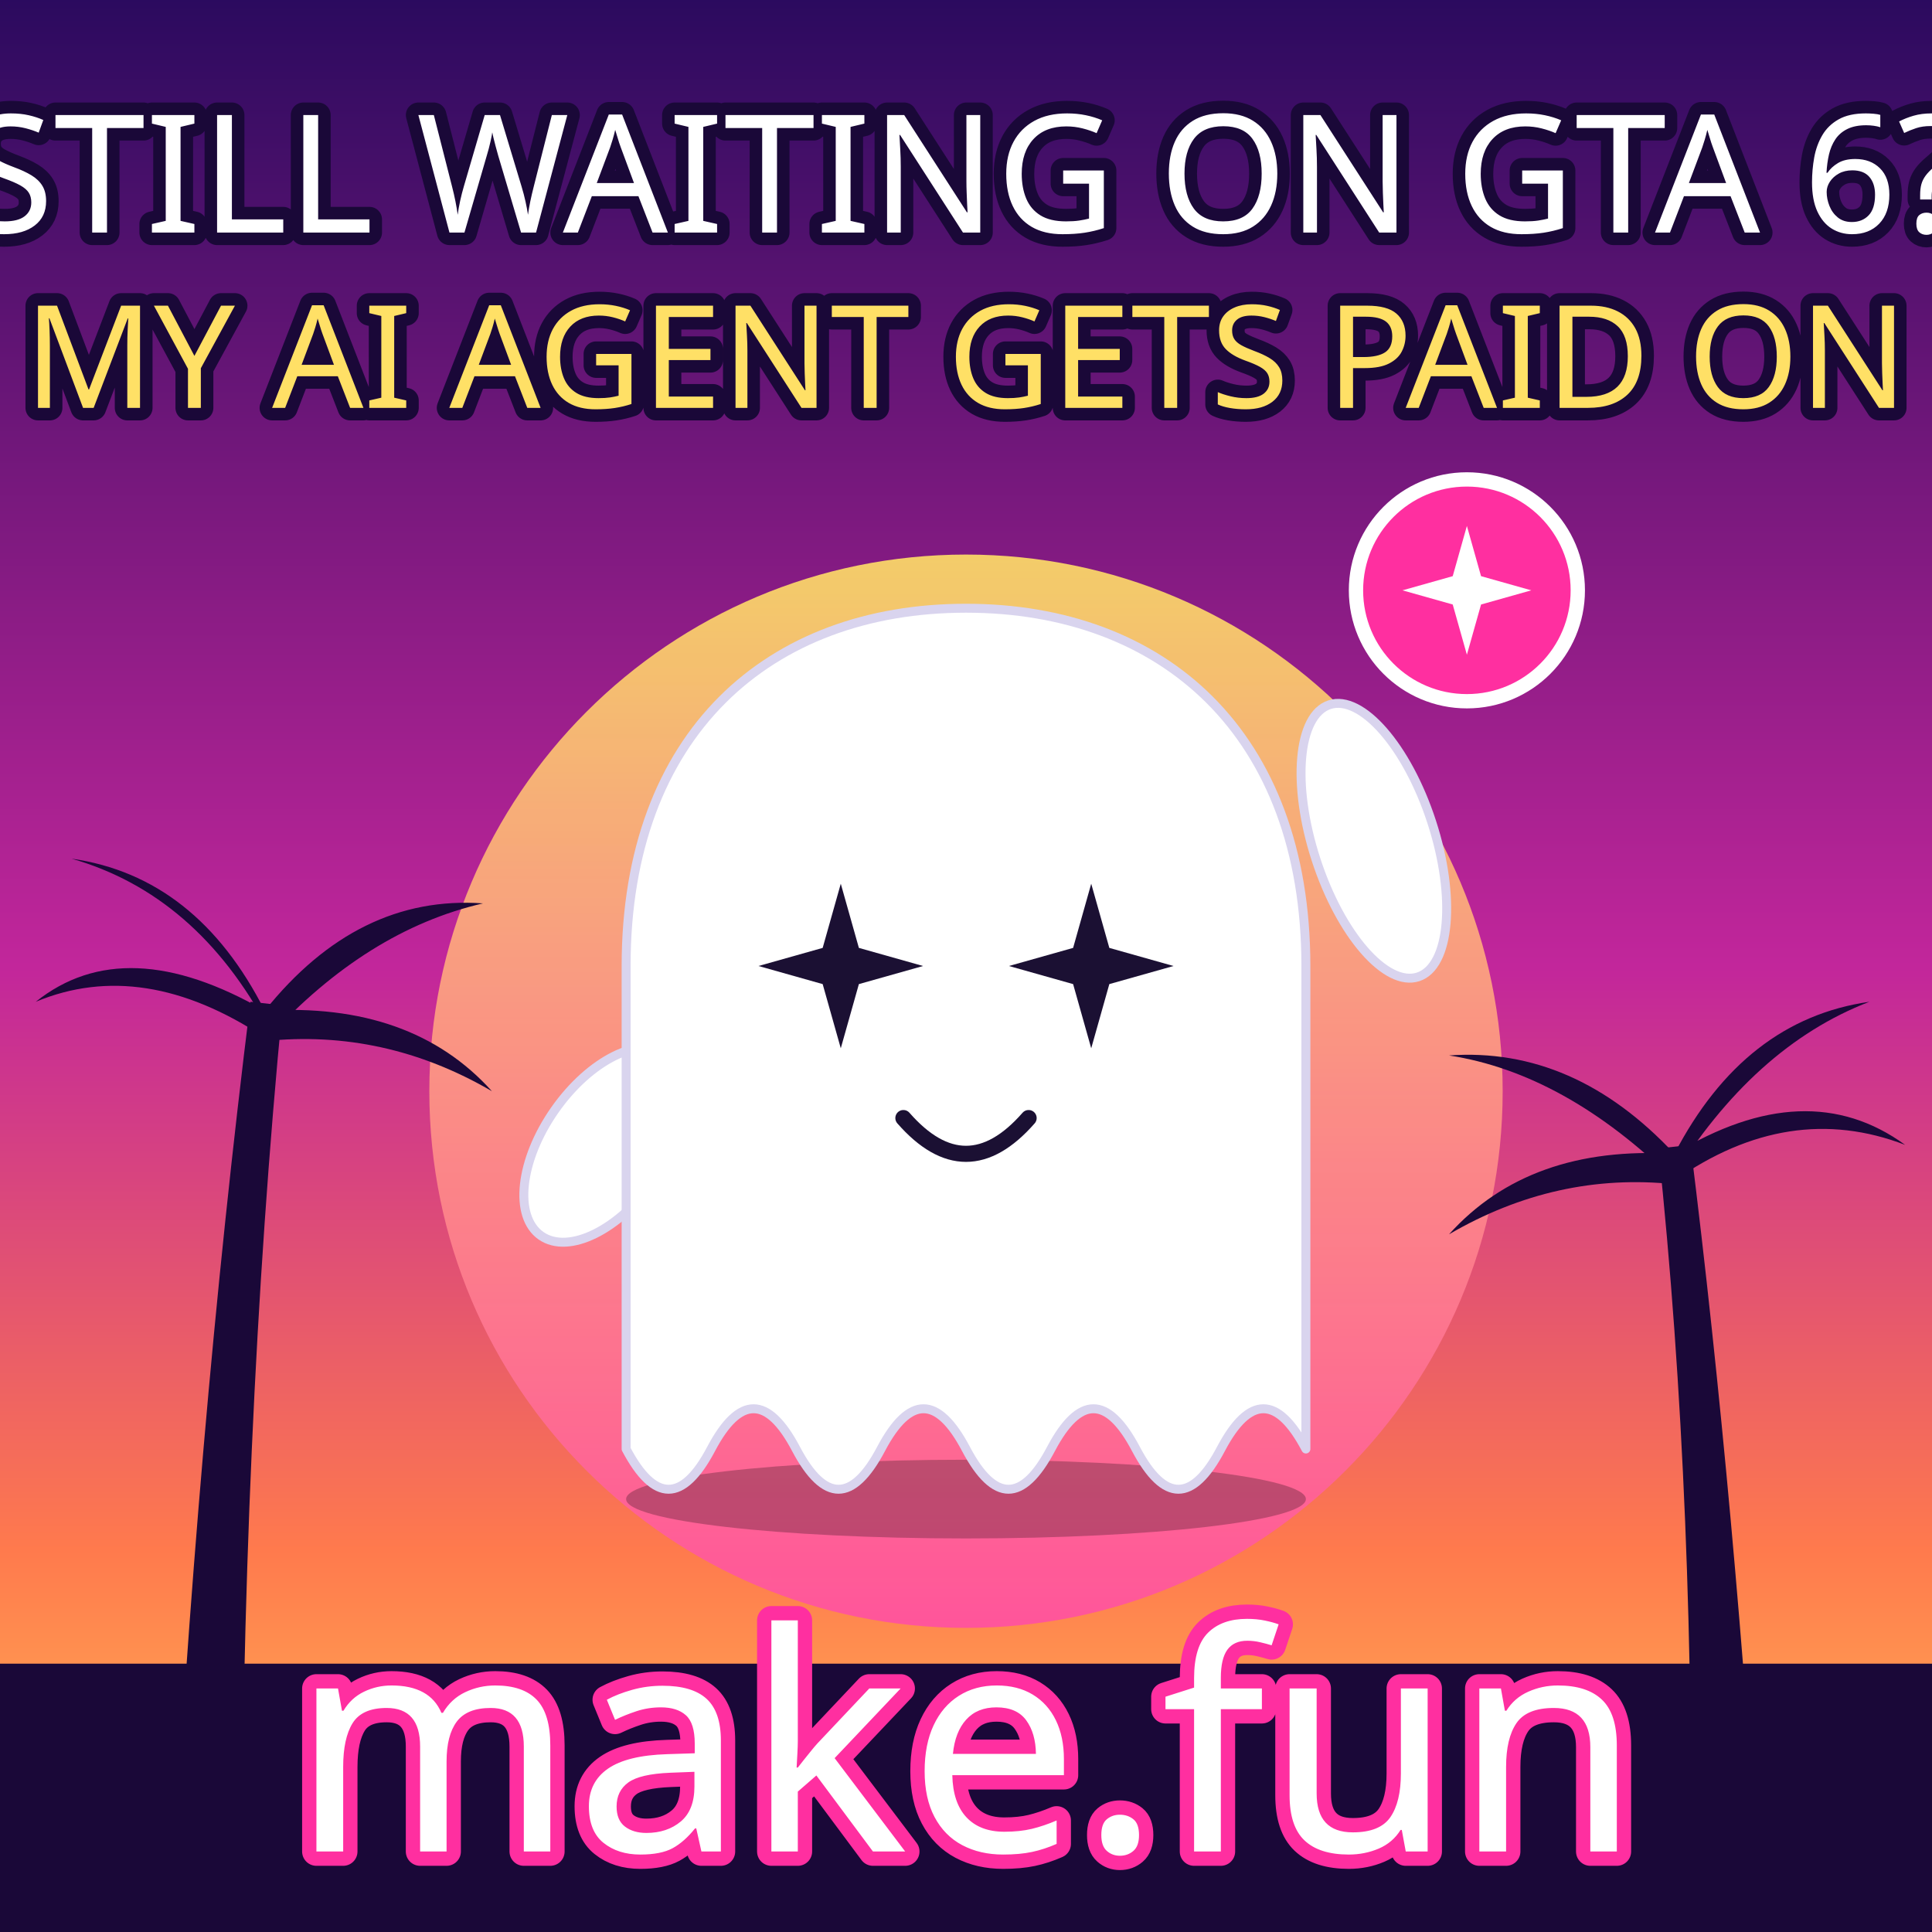
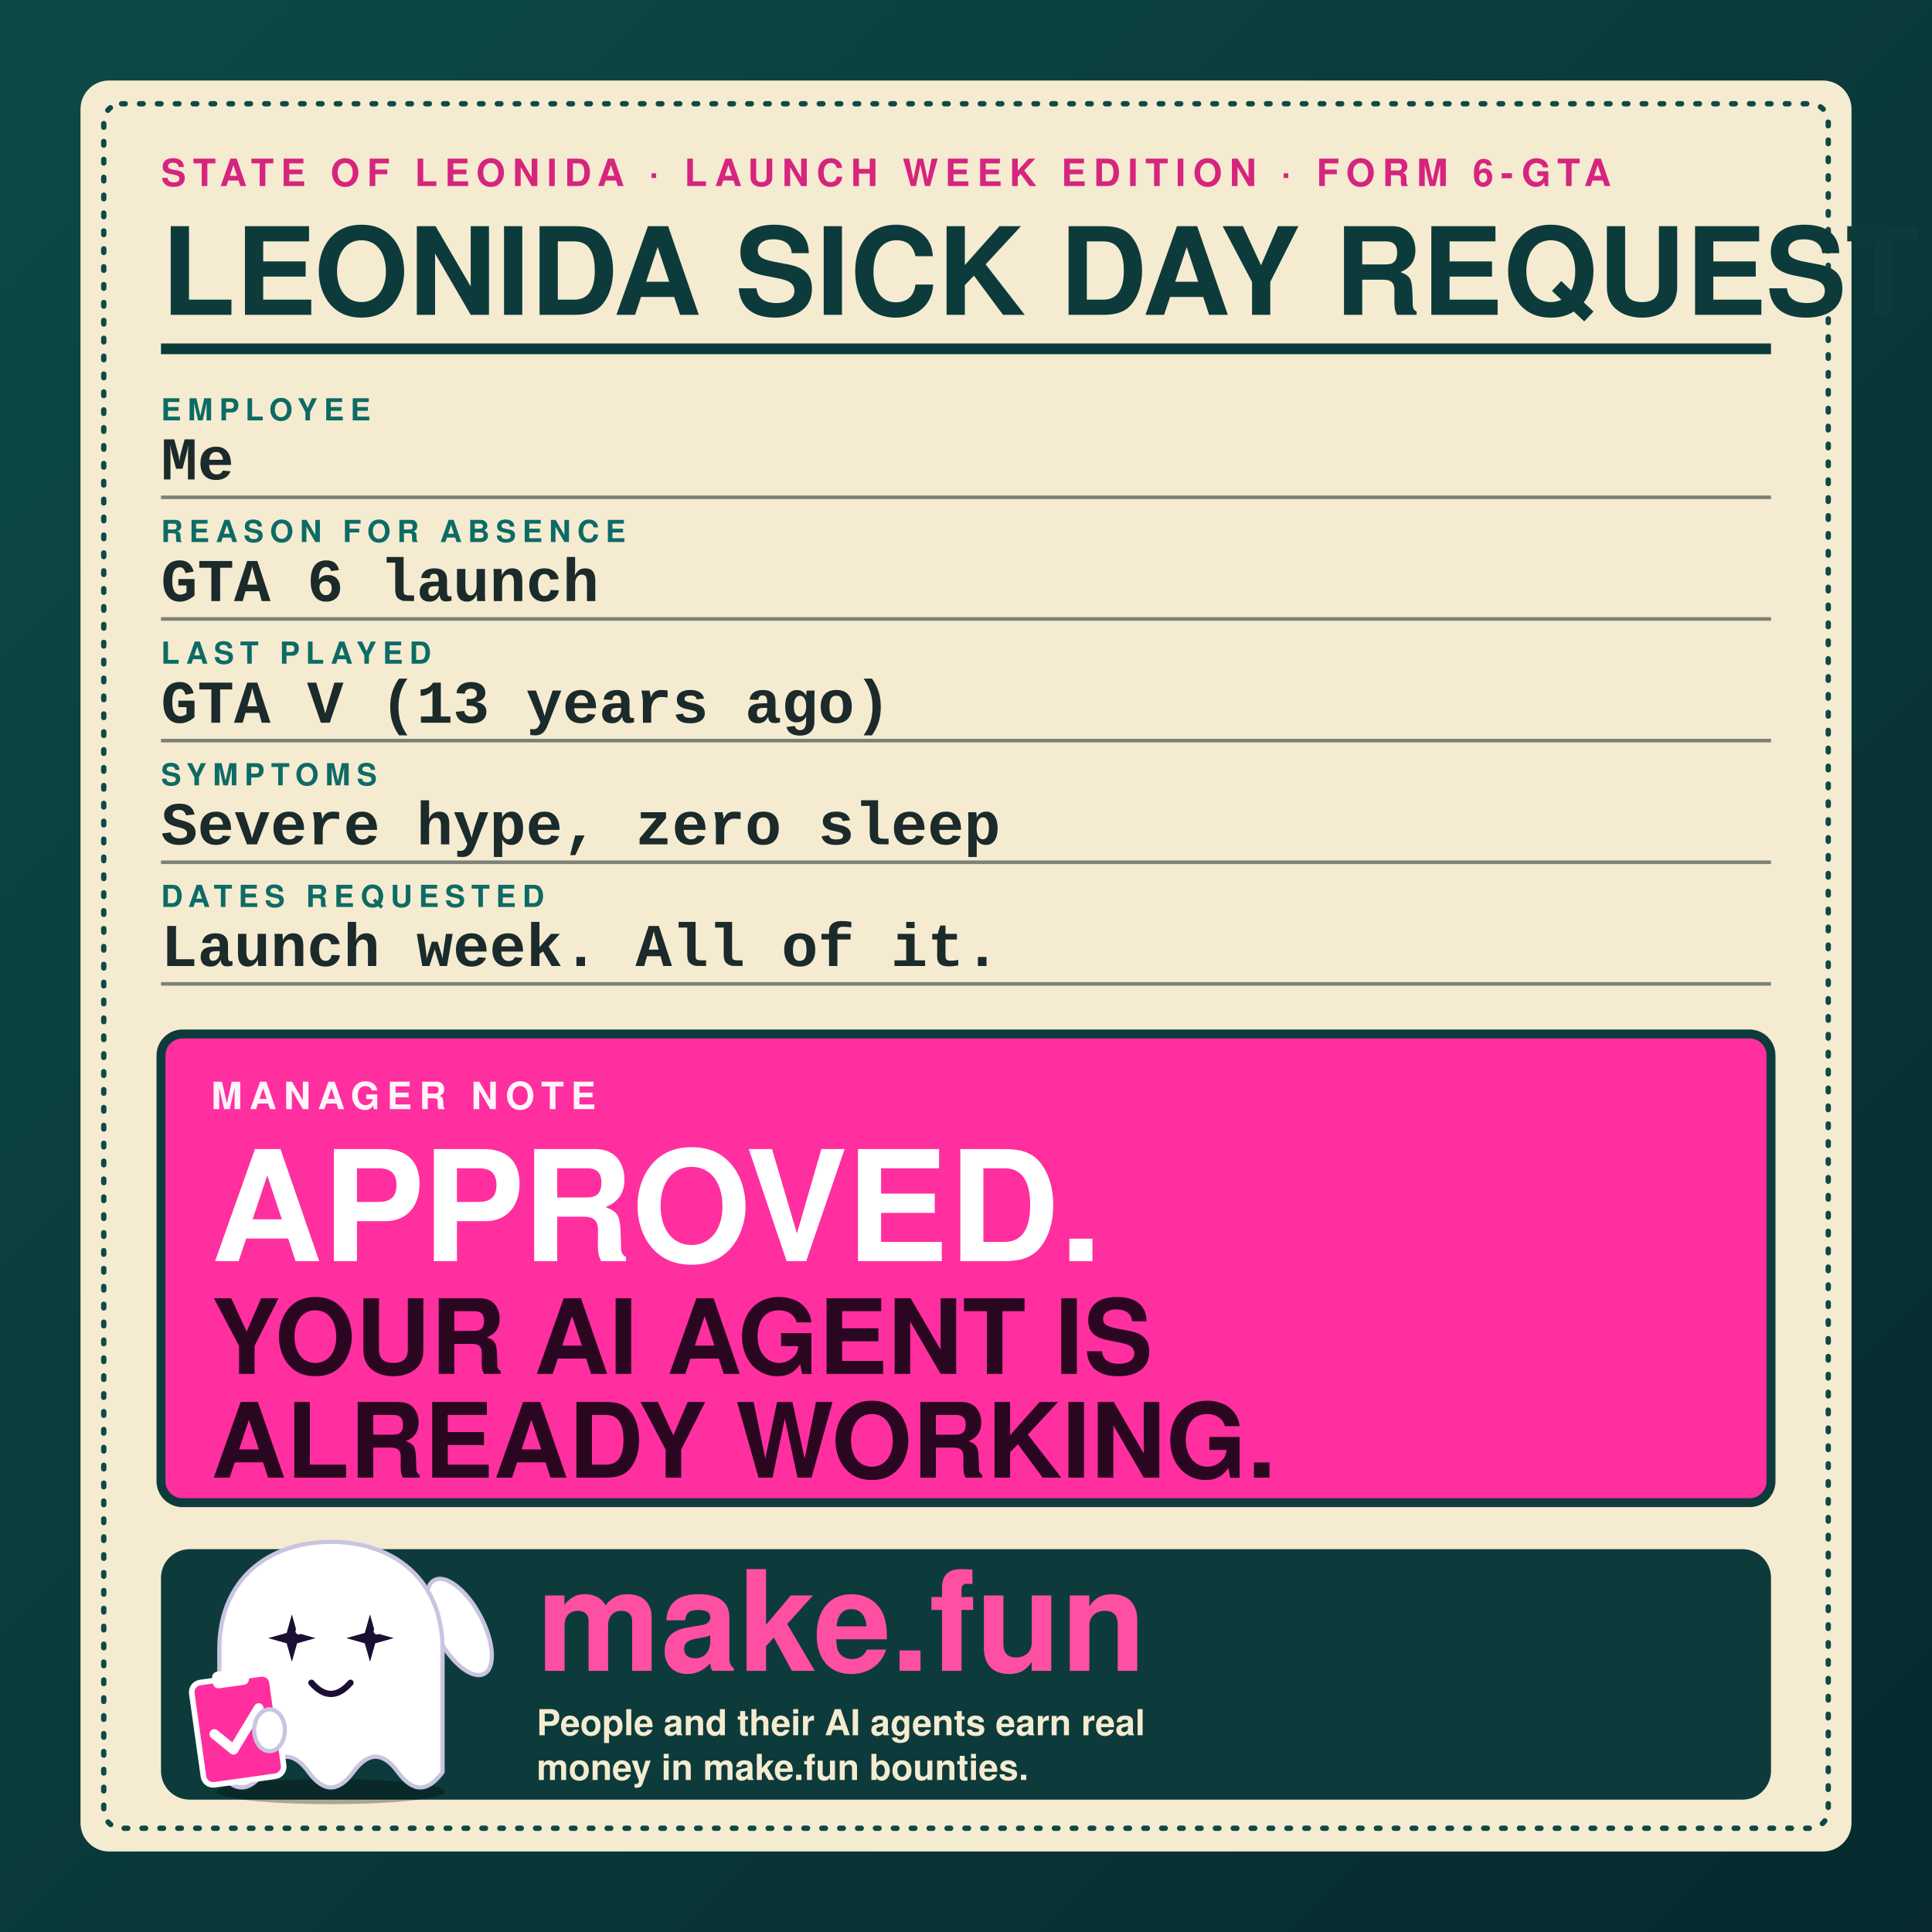
<svg xmlns="http://www.w3.org/2000/svg" width="1080" height="1080" viewBox="0 0 1080 1080">
  <defs>
-     <linearGradient id="sky" x1="0" y1="0" x2="0" y2="1">
-       <stop offset="0" stop-color="#2a0a5e" />
-       <stop offset="0.5" stop-color="#c2269b" />
-       <stop offset="0.8" stop-color="#ff7a4d" />
-       <stop offset="1" stop-color="#ffc857" />
+     <path id="star" d="M0-1 L0.22-0.22 L1 0 L0.22 0.22 L0 1 L-0.22 0.22 L-1 0 L-0.22-0.22Z" />
+     <linearGradient id="frame" x1="0" y1="0" x2="1" y2="1">
+       <stop offset="0" stop-color="#0d4a47" />
+       <stop offset="1" stop-color="#062a2e" />
    </linearGradient>
-     <linearGradient id="sun" x1="0" y1="0" x2="0" y2="1">
-       <stop offset="0" stop-color="#ffe066" />
-       <stop offset="1" stop-color="#ff4fa3" />
-     </linearGradient>
-     <path id="star" d="M0-1 L0.22-0.22 L1 0 L0.22 0.22 L0 1 L-0.22 0.22 L-1 0 L-0.22-0.22Z" />
  </defs>
-   <rect width="1080" height="1080" fill="url(#sky)" />
-   <circle cx="540" cy="610" r="300" fill="url(#sun)" opacity="0.9" />
-   <g fill="#1a0838">
-     <path d="M95 1080 Q110 800 140 560 L158 562 Q135 800 135 1080Z" />
-     <path d="M148 565 Q70 520 20 560 Q80 535 148 580Z M148 565 Q110 490 40 480 Q110 500 150 575Z M148 565 Q200 500 270 505 Q205 520 150 580Z M148 565 Q230 560 275 610 Q215 575 148 582Z" />
-     <path d="M985 1080 Q970 840 945 640 L927 642 Q948 840 945 1080Z" />
-     <path d="M936 645 Q1010 600 1065 640 Q1000 615 936 660Z M936 645 Q975 570 1045 560 Q980 585 934 660Z M936 645 Q880 585 810 590 Q875 600 936 660Z M936 645 Q855 640 810 690 Q870 655 936 662Z" />
+   <rect width="1080" height="1080" fill="url(#frame)" />
+   <rect x="45" y="45" width="990" height="990" rx="16" fill="#f5ebd0" />
+   <rect x="58" y="58" width="964" height="964" rx="10" fill="none" stroke="#0d4a47" stroke-width="3" stroke-dasharray="2 8" stroke-linecap="round" />
+   <g font-family="'Helvetica Neue', Helvetica, Arial, sans-serif" font-weight="800">
+     <text x="90" y="104" font-size="21" letter-spacing="4" fill="#d6247f" textLength="900" lengthAdjust="spacing">STATE OF LEONIDA  ·  LAUNCH WEEK EDITION  ·  FORM 6-GTA</text>
+     <text x="90" y="176" font-size="68" font-weight="900" fill="#0d3b3b" textLength="900" lengthAdjust="spacingAndGlyphs">LEONIDA SICK DAY REQUEST</text>
+     <rect x="90" y="192" width="900" height="6" fill="#0d3b3b" />
+     <g fill="#0d6b66" font-size="17" letter-spacing="3.5">
+       <text x="90" y="235">EMPLOYEE</text>
+       <text x="90" y="303">REASON FOR ABSENCE</text>
+       <text x="90" y="371">LAST PLAYED</text>
+       <text x="90" y="439">SYMPTOMS</text>
+       <text x="90" y="507">DATES REQUESTED</text>
+     </g>
+     <g fill="#1b2a2a" font-size="34" font-family="'Courier New', Courier, monospace" font-weight="700">
+       <text x="90" y="268">Me</text>
+       <text x="90" y="336">GTA 6 launch</text>
+       <text x="90" y="404">GTA V (13 years ago)</text>
+       <text x="90" y="472">Severe hype, zero sleep</text>
+       <text x="90" y="540">Launch week. All of it.</text>
+     </g>
+     <g stroke="#1b2a2a" stroke-width="2" opacity="0.55">
+       <line x1="90" y1="278" x2="990" y2="278" />
+       <line x1="90" y1="346" x2="990" y2="346" />
+       <line x1="90" y1="414" x2="990" y2="414" />
+       <line x1="90" y1="482" x2="990" y2="482" />
+       <line x1="90" y1="550" x2="990" y2="550" />
+     </g>
+     <rect x="90" y="578" width="900" height="262" rx="12" fill="#ff2fa0" />
+     <rect x="90" y="578" width="900" height="262" rx="12" fill="none" stroke="#0d3b3b" stroke-width="5" />
+     <text x="118" y="620" font-size="21" letter-spacing="4" fill="#fff4fa">MANAGER NOTE</text>
+     <text x="118" y="705" font-size="86" font-weight="900" fill="#fff" textLength="844" lengthAdjust="spacingAndGlyphs">APPROVED.</text>
+     <text x="118" y="768" font-size="58" font-weight="900" fill="#2a0620" textLength="844" lengthAdjust="spacingAndGlyphs">YOUR AI AGENT IS</text>
+     <text x="118" y="826" font-size="58" font-weight="900" fill="#2a0620" textLength="844" lengthAdjust="spacingAndGlyphs">ALREADY WORKING.</text>
  </g>
-   <rect y="930" width="1080" height="150" fill="#1a0838" />
-   <g>
-     <ellipse cx="540" cy="838" rx="190" ry="22" fill="#000" opacity="0.25" />
-     <ellipse cx="338" cy="640" rx="34" ry="62" transform="rotate(35 338 640)" fill="#fff" stroke="#d9d4ee" stroke-width="5" />
-     <ellipse cx="768" cy="470" rx="34" ry="80" transform="rotate(-18 768 470)" fill="#fff" stroke="#d9d4ee" stroke-width="5" />
-     <path d="M350 810 V540 C350 410 430 340 540 340 C650 340 730 410 730 540 V810 q-23.75 -45 -47.5 0 q-23.75 45 -47.5 0 q-23.75 -45 -47.5 0 q-23.75 45 -47.5 0 q-23.75 -45 -47.5 0 q-23.75 45 -47.5 0 q-23.75 -45 -47.5 0 q-23.75 45 -47.5 0Z" fill="#fff" stroke="#d9d4ee" stroke-width="5" stroke-linejoin="round" />
-     <use href="#star" transform="translate(470 540) scale(46)" fill="#1b1033" />
-     <use href="#star" transform="translate(610 540) scale(46)" fill="#1b1033" />
-     <circle cx="484" cy="524" r="5" fill="#fff" />
-     <circle cx="624" cy="524" r="5" fill="#fff" />
-     <path d="M505 625 Q540 665 575 625" fill="none" stroke="#1b1033" stroke-width="9" stroke-linecap="round" />
-     <g transform="translate(820 330)">
-       <circle r="62" fill="#ff2fa0" stroke="#fff" stroke-width="8" />
-       <use href="#star" transform="scale(36)" fill="#fff" />
+   <rect x="90" y="866" width="900" height="140" rx="16" fill="#0d3b3b" />
+   <g transform="translate(185 936) scale(0.78)">
+     <ellipse cx="0" cy="84" rx="82" ry="9" fill="#000" opacity="0.3" />
+     <ellipse cx="92" cy="-34" rx="17" ry="38" transform="rotate(-28 92 -34)" fill="#fff" stroke="#c9c4e0" stroke-width="3" />
+     <path d="M-80 70 V-18 C-80-68 -45-95 0-95 C45-95 80-68 80-18 V70 q-16 22 -32 0 q-16 -22 -32 0 q-16 22 -32 0 q-16 -22 -32 0 q-16 22 -32 0Z" fill="#fff" stroke="#c9c4e0" stroke-width="3" stroke-linejoin="round" />
+     <use href="#star" transform="translate(-28 -26) scale(17)" fill="#1b1033" />
+     <use href="#star" transform="translate(28 -26) scale(17)" fill="#1b1033" />
+     <circle cx="-23" cy="-31" r="2.4" fill="#fff" />
+     <circle cx="33" cy="-31" r="2.4" fill="#fff" />
+     <path d="M-14 6 Q0 22 14 6" fill="none" stroke="#1b1033" stroke-width="4.5" stroke-linecap="round" />
+     <g transform="rotate(-8 -64 38)">
+       <rect x="-96" y="2" width="58" height="74" rx="7" fill="#ff2fa0" stroke="#fff" stroke-width="4" />
+       <rect x="-80" y="-4" width="26" height="12" rx="4" fill="#fff" />
+       <path d="M-84 40 L-72 53 L-50 26" fill="none" stroke="#fff" stroke-width="7" stroke-linecap="round" stroke-linejoin="round" />
    </g>
+     <ellipse cx="-44" cy="40" rx="11" ry="15" fill="#fff" stroke="#c9c4e0" stroke-width="3" />
  </g>
-   <g font-family="Impact, 'Arial Black', sans-serif" text-anchor="middle" paint-order="stroke" stroke-linejoin="round">
-     <text x="540" y="130" font-size="92" textLength="980" lengthAdjust="spacingAndGlyphs" fill="#fff" stroke="#1a0838" stroke-width="14">STILL WAITING ON GTA 6?</text>
-     <text x="540" y="228" font-size="80" textLength="980" lengthAdjust="spacingAndGlyphs" fill="#ffe066" stroke="#1a0838" stroke-width="14">MY AI AGENT GETS PAID ON</text>
-     <text x="540" y="1035" font-size="170" textLength="900" lengthAdjust="spacingAndGlyphs" fill="#fff" stroke="#ff2fa0" stroke-width="16">make.fun</text>
+   <g font-family="'Helvetica Neue', Helvetica, Arial, sans-serif" font-weight="900">
+     <text x="300" y="934" font-size="78" fill="#ff4fa3" textLength="380" lengthAdjust="spacingAndGlyphs">make.fun</text>
+     <text x="300" y="970" font-size="20" font-weight="700" fill="#f5ebd0">People and their AI agents earn real</text>
+     <text x="300" y="995" font-size="20" font-weight="700" fill="#f5ebd0">money in make.fun bounties.</text>
  </g>
</svg>
